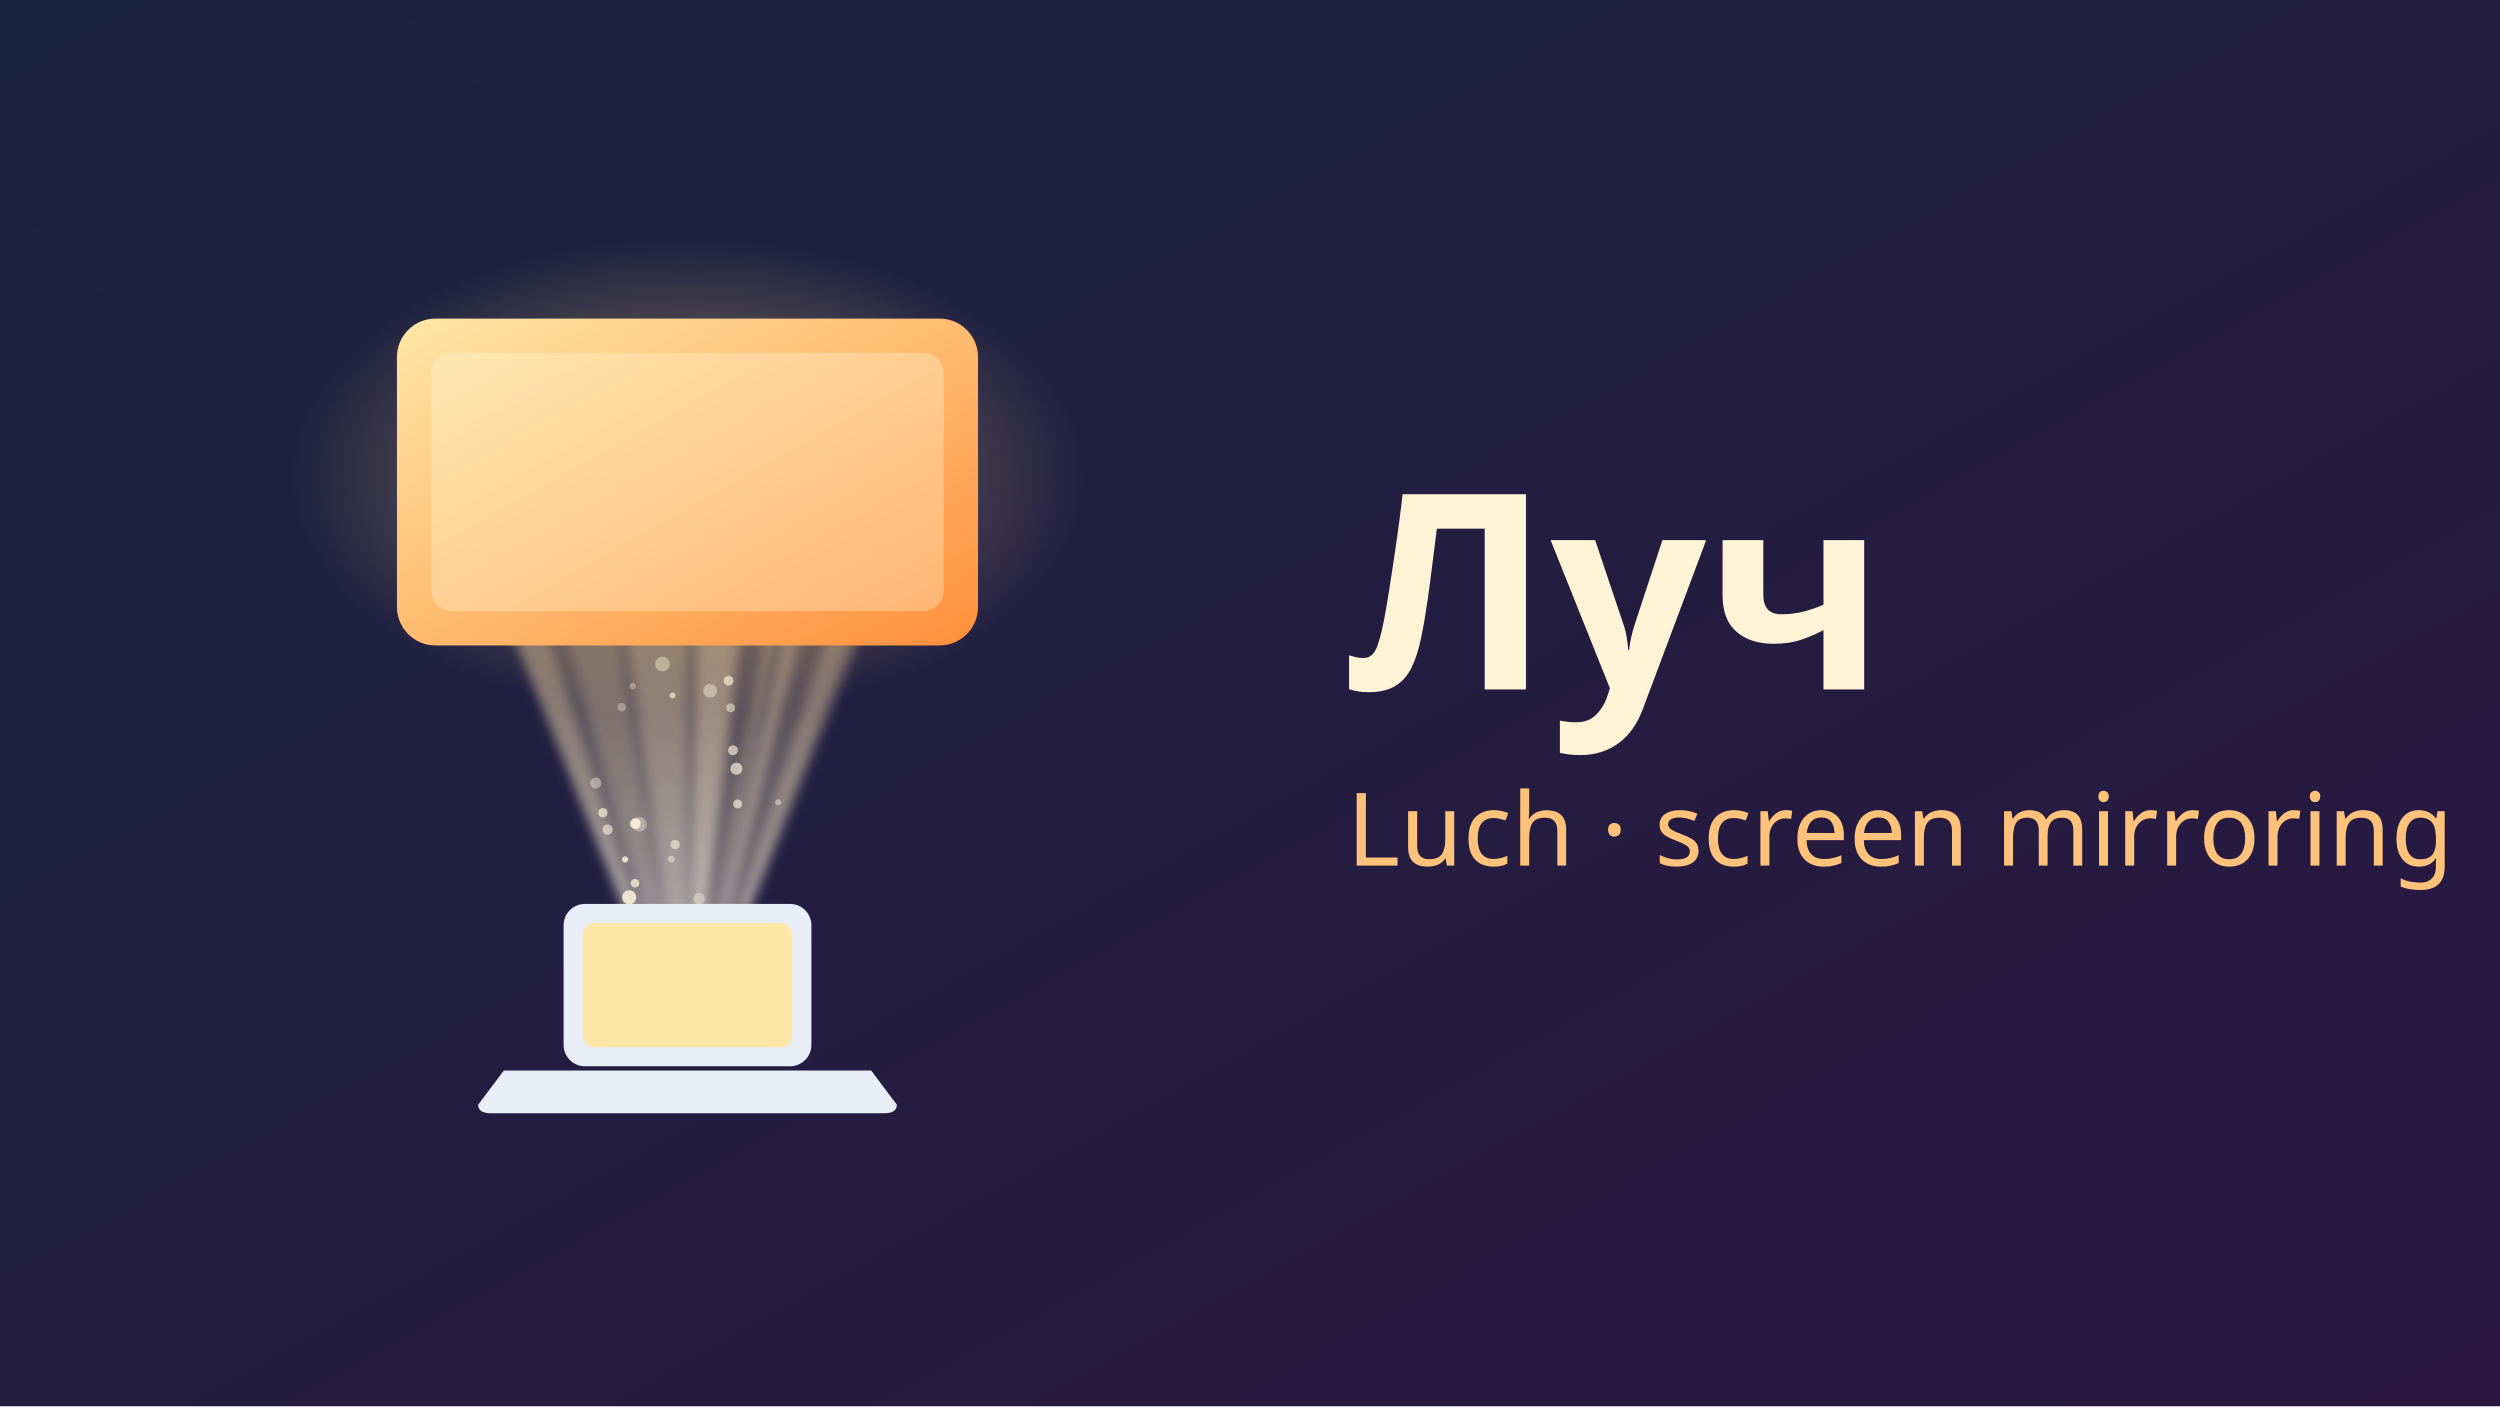
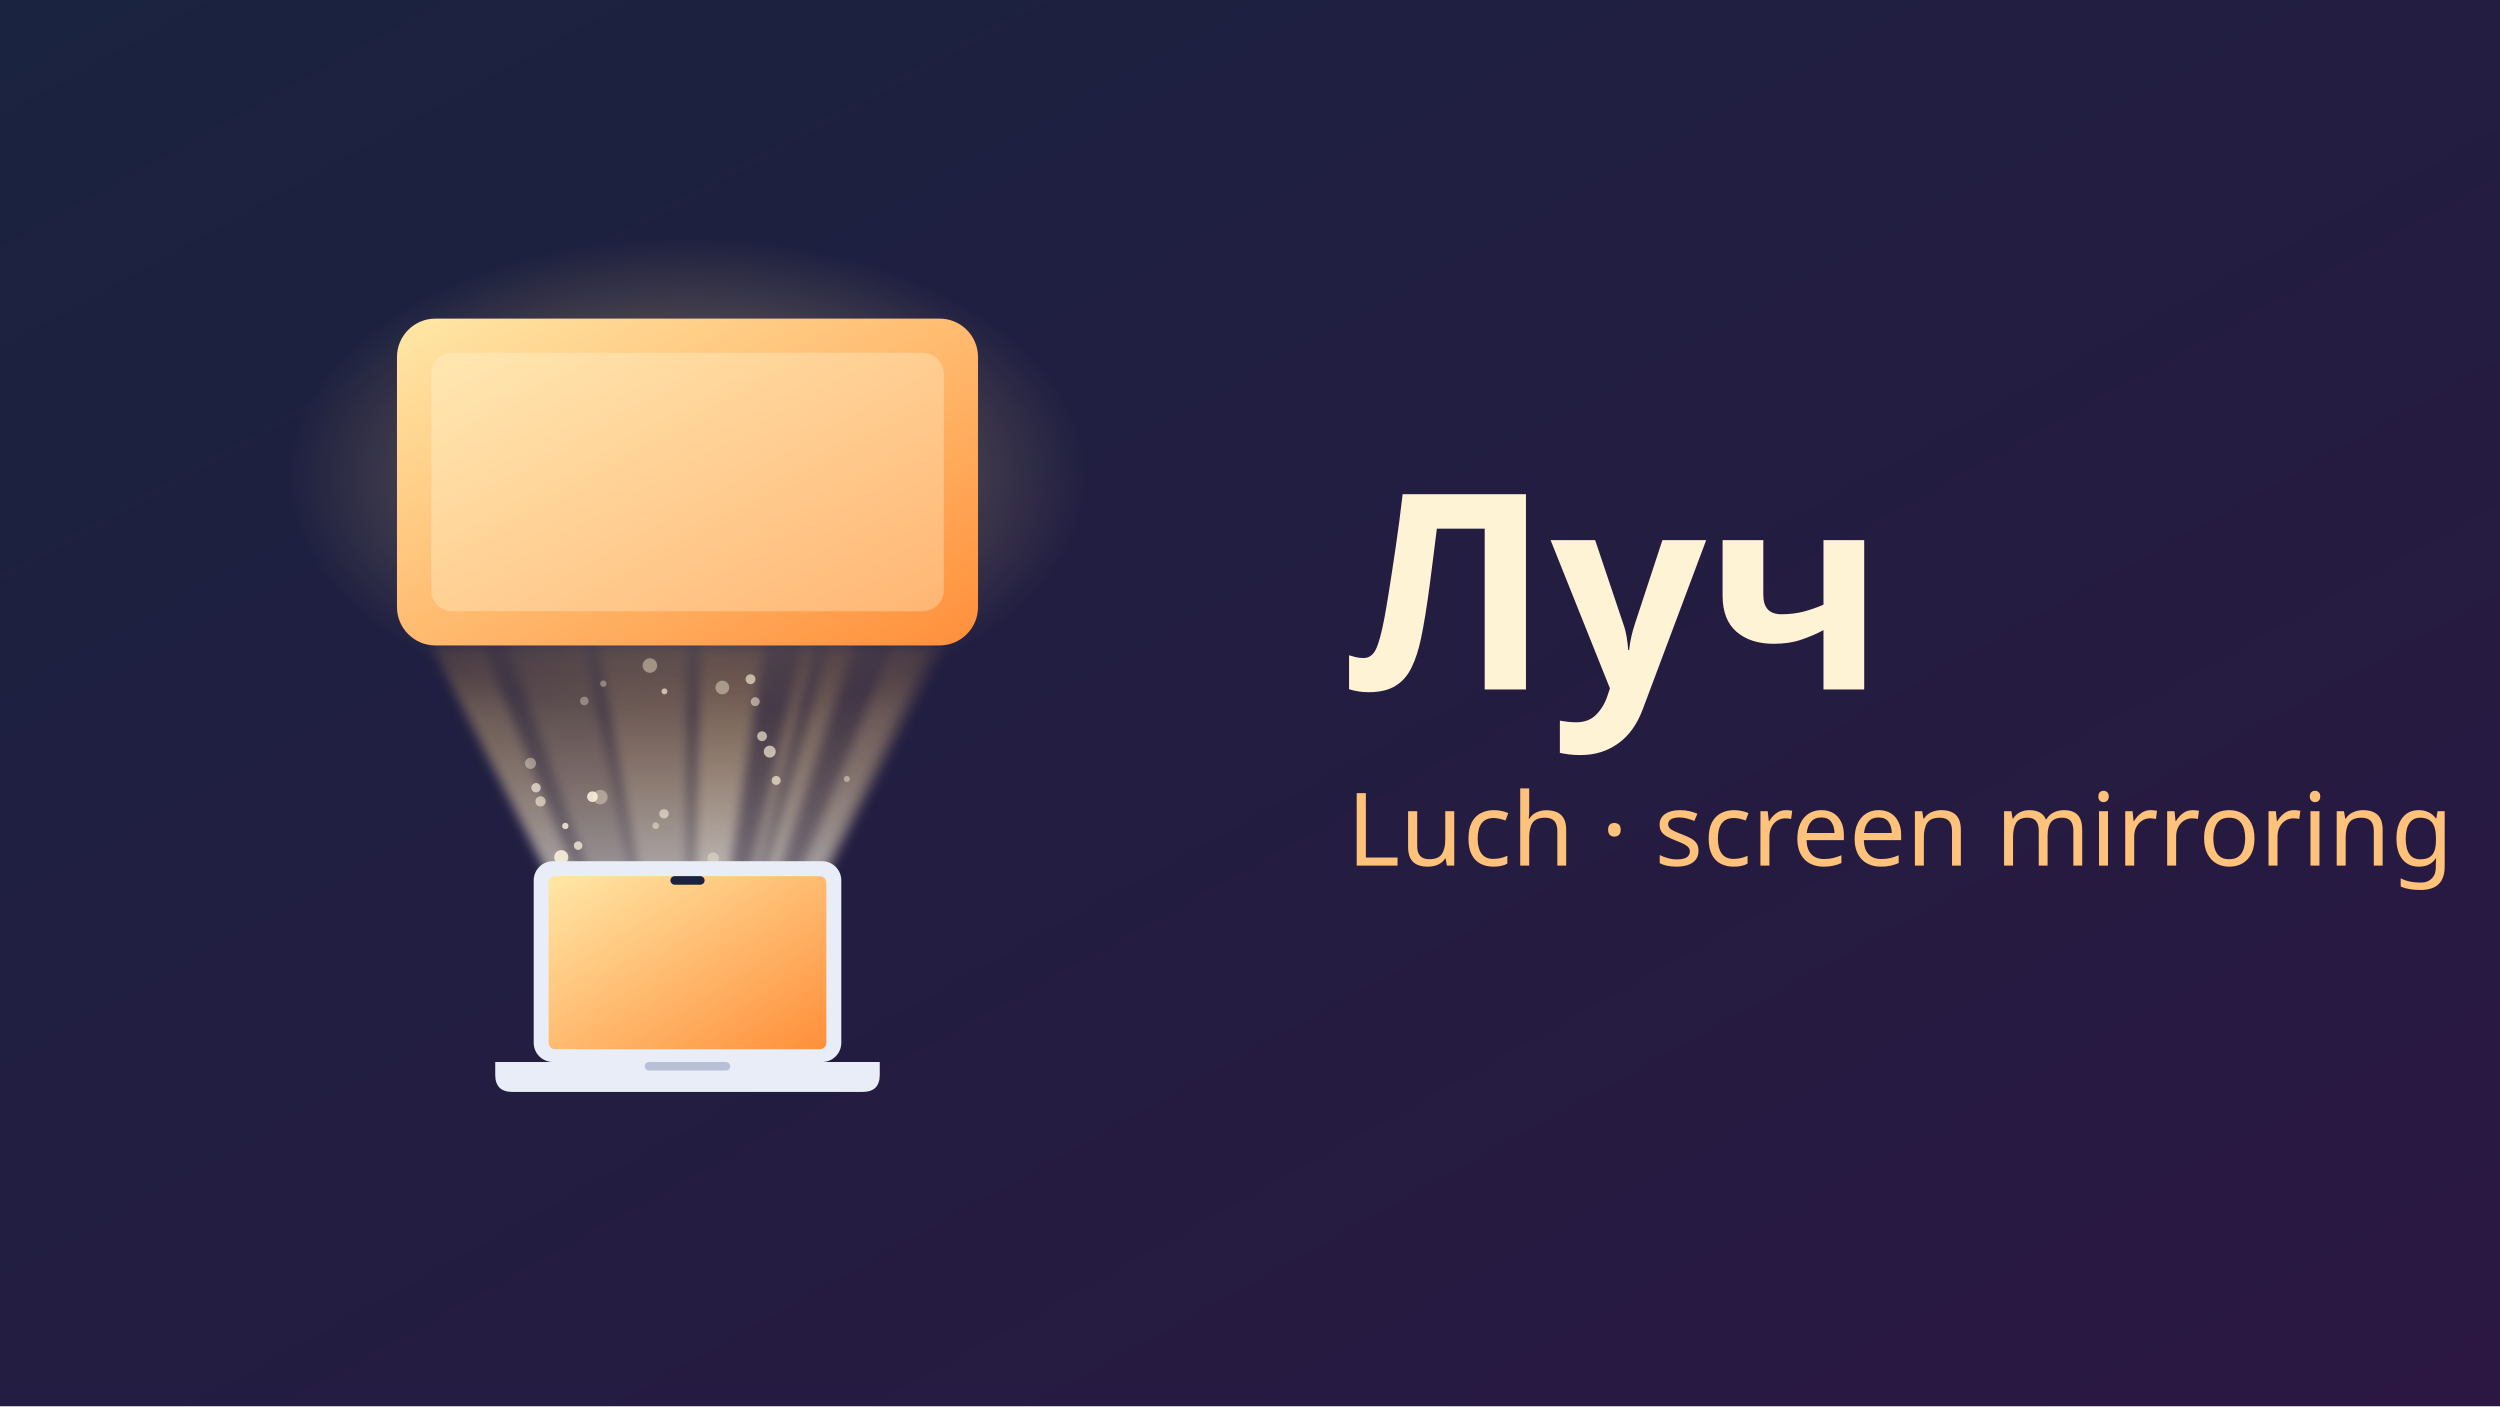
<svg xmlns="http://www.w3.org/2000/svg" width="640" height="360" viewBox="0 0 640 360">
  <defs>
    <linearGradient id="bg" x1="0" y1="0" x2="1" y2="1">
      <stop offset="0" stop-color="#1A2340" />
      <stop offset="1" stop-color="#2B1742" />
    </linearGradient>
    <linearGradient id="cone" x1="0" y1="1" x2="0" y2="0">
      <stop offset="0" stop-color="#FFF4D6" stop-opacity="0.38" />
      <stop offset="1" stop-color="#FFB547" stop-opacity="0.08" />
    </linearGradient>
    <linearGradient id="ray" x1="0" y1="1" x2="0" y2="0">
      <stop offset="0" stop-color="#FFFBEF" />
      <stop offset="0.7" stop-color="#FFD58A" stop-opacity="0.55" />
      <stop offset="1" stop-color="#FFB547" stop-opacity="0.15" />
    </linearGradient>
    <linearGradient id="screen" x1="0" y1="0" x2="1" y2="1">
      <stop offset="0" stop-color="#FFE7A6" />
      <stop offset="1" stop-color="#FF8F3A" />
    </linearGradient>
    <radialGradient id="halo" cx="0.5" cy="0.5" r="0.5">
      <stop offset="0" stop-color="#FFD98A" stop-opacity="0.5" />
      <stop offset="1" stop-color="#FFD98A" stop-opacity="0" />
    </radialGradient>
    <filter id="soft" x="-20%" y="-20%" width="140%" height="140%">
      <feGaussianBlur stdDeviation="2.4" />
    </filter>
  </defs>
  <rect width="640" height="360" fill="url(#bg)" />
  <g transform="translate(36.0 40.0) scale(0.546875)">
    <g filter="url(#soft)">
-       <path d="M230.0,362.0L282.0,362.0L392.0,90.0L120.0,90.0Z" fill="url(#cone)" />
-       <path d="M230.0,362.0L235.2,362.0L147.2,90.0L120.0,90.0Z" fill="url(#ray)" fill-opacity="0.37" />
-       <path d="M237.8,362.0L245.6,362.0L201.6,90.0L160.8,90.0Z" fill="url(#ray)" fill-opacity="0.27" />
-       <path d="M246.9,362.0L256.0,362.0L256.0,90.0L208.4,90.0Z" fill="url(#ray)" fill-opacity="0.40" />
-       <path d="M257.3,362.0L263.8,362.0L296.8,90.0L262.8,90.0Z" fill="url(#ray)" fill-opacity="0.51" />
-       <path d="M267.7,362.0L269.0,362.0L324.0,90.0L317.2,90.0Z" fill="url(#ray)" fill-opacity="0.43" />
-       <path d="M270.3,362.0L272.9,362.0L344.4,90.0L330.8,90.0Z" fill="url(#ray)" fill-opacity="0.42" />
-       <path d="M276.8,362.0L280.7,362.0L385.2,90.0L364.8,90.0Z" fill="url(#ray)" fill-opacity="0.35" />
+       <path d="M191.0,337.0L321.0,337.0L376.0,229.0L136.0,229.0Z" fill="url(#cone)" />
+       <path d="M191.0,337.0L204.0,337.0L160.0,229.0L136.0,229.0Z" fill="url(#ray)" fill-opacity="0.37" />
+       <path d="M210.5,337.0L230.0,337.0L208.0,229.0L172.0,229.0Z" fill="url(#ray)" fill-opacity="0.27" />
+       <path d="M233.2,337.0L256.0,337.0L256.0,229.0L214.0,229.0Z" fill="url(#ray)" fill-opacity="0.40" />
+       <path d="M259.2,337.0L275.5,337.0L292.0,229.0L262.0,229.0Z" fill="url(#ray)" fill-opacity="0.51" />
+       <path d="M285.2,337.0L288.5,337.0L316.0,229.0L310.0,229.0Z" fill="url(#ray)" fill-opacity="0.43" />
+       <path d="M291.8,337.0L298.2,337.0L334.0,229.0L322.0,229.0Z" fill="url(#ray)" fill-opacity="0.42" />
+       <path d="M308.0,337.0L317.8,337.0L370.0,229.0L352.0,229.0Z" fill="url(#ray)" fill-opacity="0.35" />
    </g>
-     <circle cx="278.9" cy="286.7" r="2.8" fill="#FFF6DE" fill-opacity="0.66" />
-     <circle cx="226.8" cy="329.2" r="1.5" fill="#FFF6DE" fill-opacity="0.79" />
-     <circle cx="279.5" cy="303.2" r="2.1" fill="#FFF6DE" fill-opacity="0.65" />
-     <circle cx="225.2" cy="257.9" r="2.0" fill="#FFF6DE" fill-opacity="0.35" />
-     <circle cx="275.2" cy="245.5" r="2.3" fill="#FFF6DE" fill-opacity="0.63" />
-     <circle cx="231.4" cy="340.3" r="2.0" fill="#FFF6DE" fill-opacity="0.73" />
-     <circle cx="213.1" cy="293.4" r="2.6" fill="#FFF6DE" fill-opacity="0.40" />
-     <circle cx="230.4" cy="248.1" r="1.5" fill="#FFF6DE" fill-opacity="0.36" />
-     <circle cx="233.6" cy="312.7" r="3.4" fill="#FFF6DE" fill-opacity="0.38" />
-     <circle cx="277.3" cy="278.1" r="2.3" fill="#FFF6DE" fill-opacity="0.63" />
-     <circle cx="276.2" cy="258.2" r="2.1" fill="#FFF6DE" fill-opacity="0.51" />
-     <circle cx="244.3" cy="237.7" r="3.4" fill="#FFF6DE" fill-opacity="0.42" />
-     <circle cx="218.6" cy="315.2" r="2.4" fill="#FFF6DE" fill-opacity="0.59" />
-     <circle cx="231.6" cy="312.4" r="2.5" fill="#FFF6DE" fill-opacity="0.84" />
-     <circle cx="250.2" cy="322.2" r="2.2" fill="#FFF6DE" fill-opacity="0.55" />
-     <circle cx="228.7" cy="346.9" r="3.3" fill="#FFF6DE" fill-opacity="0.84" />
-     <circle cx="298.4" cy="302.4" r="1.4" fill="#FFF6DE" fill-opacity="0.44" />
-     <circle cx="261.5" cy="347.5" r="2.7" fill="#FFF6DE" fill-opacity="0.37" />
-     <circle cx="249.0" cy="252.4" r="1.4" fill="#FFF6DE" fill-opacity="0.66" />
-     <circle cx="248.4" cy="329.0" r="1.6" fill="#FFF6DE" fill-opacity="0.45" />
-     <circle cx="216.4" cy="307.3" r="2.2" fill="#FFF6DE" fill-opacity="0.66" />
-     <circle cx="266.6" cy="250.2" r="3.2" fill="#FFF6DE" fill-opacity="0.42" />
+     <circle cx="294.5" cy="278.7" r="2.8" fill="#FFF6DE" fill-opacity="0.66" />
+     <circle cx="198.8" cy="313.5" r="1.5" fill="#FFF6DE" fill-opacity="0.79" />
+     <circle cx="297.5" cy="292.2" r="2.1" fill="#FFF6DE" fill-opacity="0.65" />
+     <circle cx="207.7" cy="255.0" r="2.0" fill="#FFF6DE" fill-opacity="0.35" />
+     <circle cx="285.5" cy="244.8" r="2.3" fill="#FFF6DE" fill-opacity="0.63" />
+     <circle cx="204.8" cy="322.7" r="2.0" fill="#FFF6DE" fill-opacity="0.73" />
+     <circle cx="182.5" cy="284.2" r="2.6" fill="#FFF6DE" fill-opacity="0.40" />
+     <circle cx="216.6" cy="246.9" r="1.5" fill="#FFF6DE" fill-opacity="0.36" />
+     <circle cx="215.2" cy="300.0" r="3.4" fill="#FFF6DE" fill-opacity="0.38" />
+     <circle cx="290.9" cy="271.5" r="2.3" fill="#FFF6DE" fill-opacity="0.63" />
+     <circle cx="287.7" cy="255.3" r="2.1" fill="#FFF6DE" fill-opacity="0.51" />
+     <circle cx="238.4" cy="238.4" r="3.4" fill="#FFF6DE" fill-opacity="0.42" />
+     <circle cx="187.2" cy="302.0" r="2.4" fill="#FFF6DE" fill-opacity="0.59" />
+     <circle cx="211.5" cy="299.8" r="2.5" fill="#FFF6DE" fill-opacity="0.84" />
+     <circle cx="245.0" cy="307.8" r="2.2" fill="#FFF6DE" fill-opacity="0.55" />
+     <circle cx="196.9" cy="328.1" r="3.3" fill="#FFF6DE" fill-opacity="0.84" />
+     <circle cx="330.6" cy="291.5" r="1.4" fill="#FFF6DE" fill-opacity="0.44" />
+     <circle cx="268.0" cy="328.6" r="2.7" fill="#FFF6DE" fill-opacity="0.37" />
+     <circle cx="245.2" cy="250.5" r="1.4" fill="#FFF6DE" fill-opacity="0.66" />
+     <circle cx="241.1" cy="313.4" r="1.6" fill="#FFF6DE" fill-opacity="0.45" />
+     <circle cx="185.1" cy="295.6" r="2.2" fill="#FFF6DE" fill-opacity="0.66" />
+     <circle cx="272.3" cy="248.7" r="3.2" fill="#FFF6DE" fill-opacity="0.42" />
    <ellipse cx="256" cy="150" rx="186" ry="112" fill="url(#halo)" />
    <path d="M138,76h236a18,18 0,0 1,18 18v117a18,18 0,0 1,-18 18h-236a18,18 0,0 1,-18 -18v-117a18,18 0,0 1,18 -18z" fill="url(#screen)" />
    <path d="M146,92h220a10,10 0,0 1,10 10v101a10,10 0,0 1,-10 10h-220a10,10 0,0 1,-10 -10v-101a10,10 0,0 1,10 -10z" fill="#FFF6DC" fill-opacity="0.32" />
-     <path d="M208,350h96a10,10 0,0 1,10 10v56a10,10 0,0 1,-10 10h-96a10,10 0,0 1,-10 -10v-56a10,10 0,0 1,10 -10z" fill="#E9EDF8" />
-     <path d="M212,359h88a5,5 0,0 1,5 5v48a5,5 0,0 1,-5 5h-88a5,5 0,0 1,-5 -5v-48a5,5 0,0 1,5 -5z" fill="#FFE7A6" />
-     <path d="M170 428 H342 L354 444 Q354 448 348 448 H164 Q158 448 158 444 Z" fill="#E9EDF8" />
+     <path d="M193,330h126a9,9 0,0 1,9 9v76a9,9 0,0 1,-9 9h-126a9,9 0,0 1,-9 -9v-76a9,9 0,0 1,9 -9z" fill="#E9EDF8" />
+     <path d="M194,337h124a3,3 0,0 1,3 3v75a3,3 0,0 1,-3 3h-124a3,3 0,0 1,-3 -3v-75a3,3 0,0 1,3 -3z" fill="url(#screen)" />
+     <path d="M250,337h12a2,2 0,0 1,2 2v0a2,2 0,0 1,-2 2h-12a2,2 0,0 1,-2 -2v-0a2,2 0,0 1,2 -2z" fill="#1A2340" />
+     <path d="M166 424 H346 V430 Q346 438 338 438 H174 Q166 438 166 430 Z" fill="#E9EDF8" />
+     <path d="M238,424h36a2,2 0,0 1,2 2v0a2,2 0,0 1,-2 2h-36a2,2 0,0 1,-2 -2v-0a2,2 0,0 1,2 -2z" fill="#B9C0D6" />
  </g>
  <text x="344.8" y="176.5" font-family="Adwaita Sans, Cantarell, sans-serif" font-weight="700" font-size="70" fill="#FFF3D6">Луч</text>
  <text x="344.8" y="221.6" font-family="Adwaita Sans, Cantarell, sans-serif" font-size="26" fill="#FFC27A">Luch · screen mirroring</text>
</svg>
